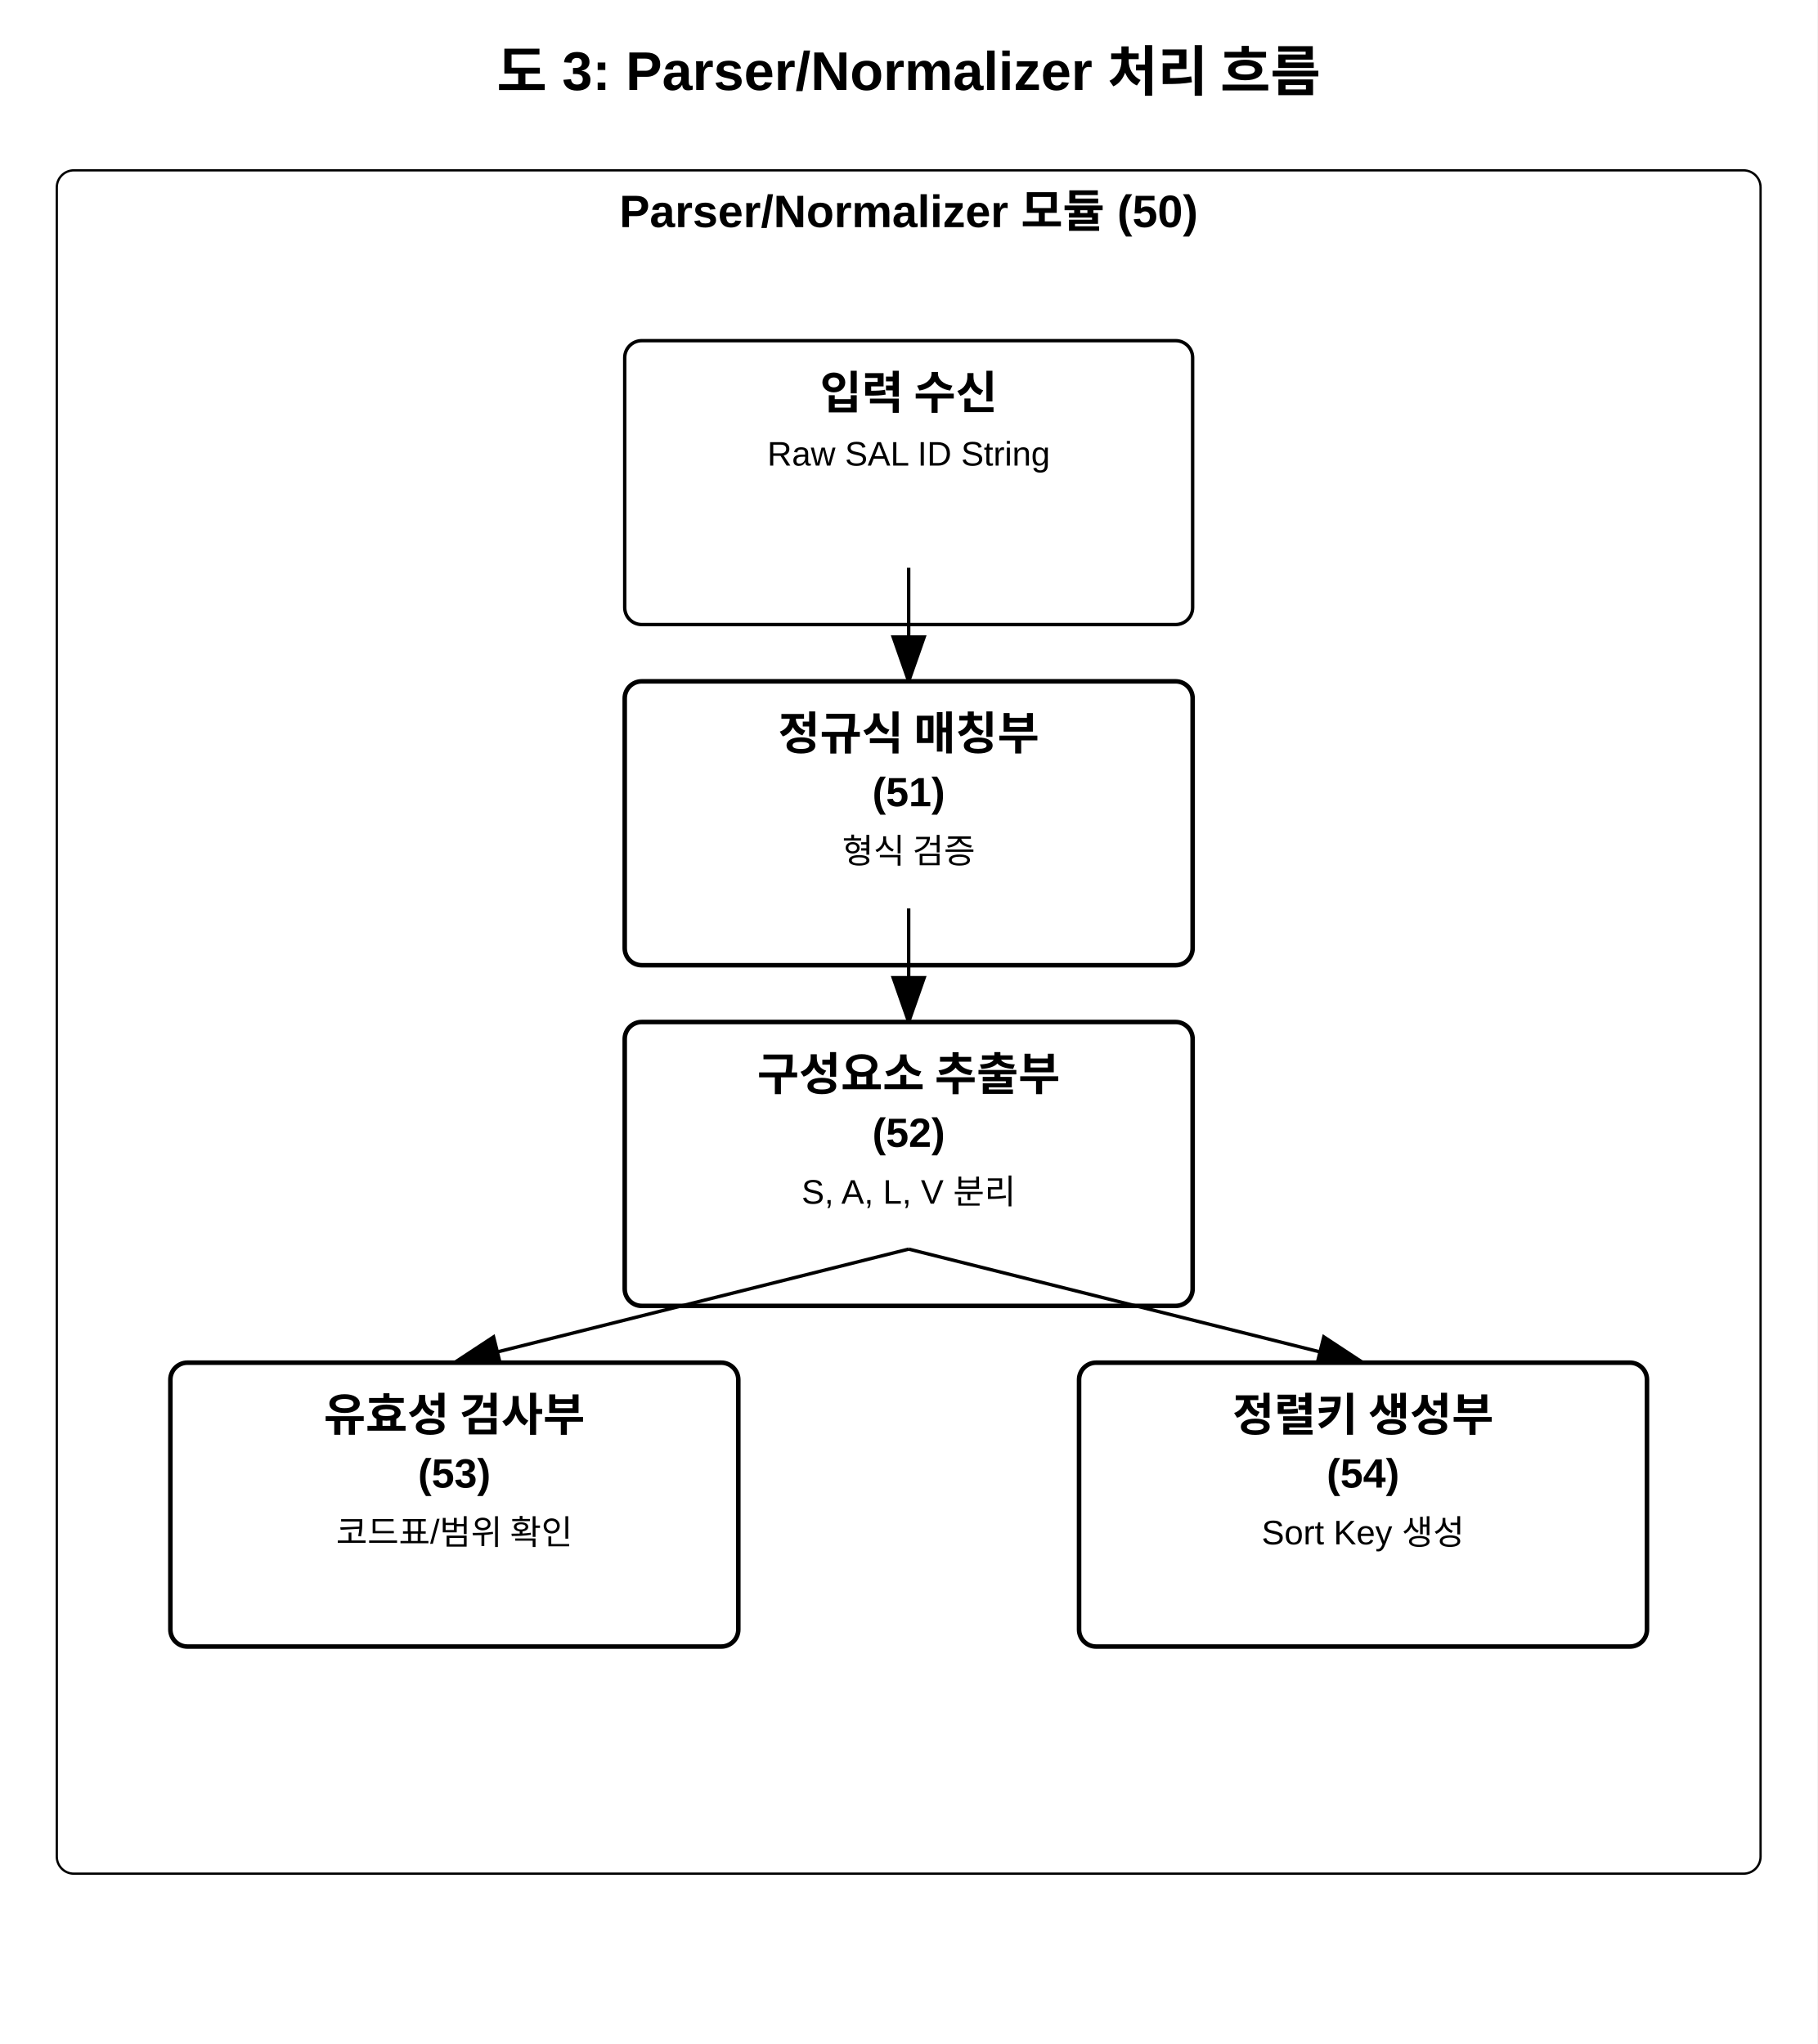
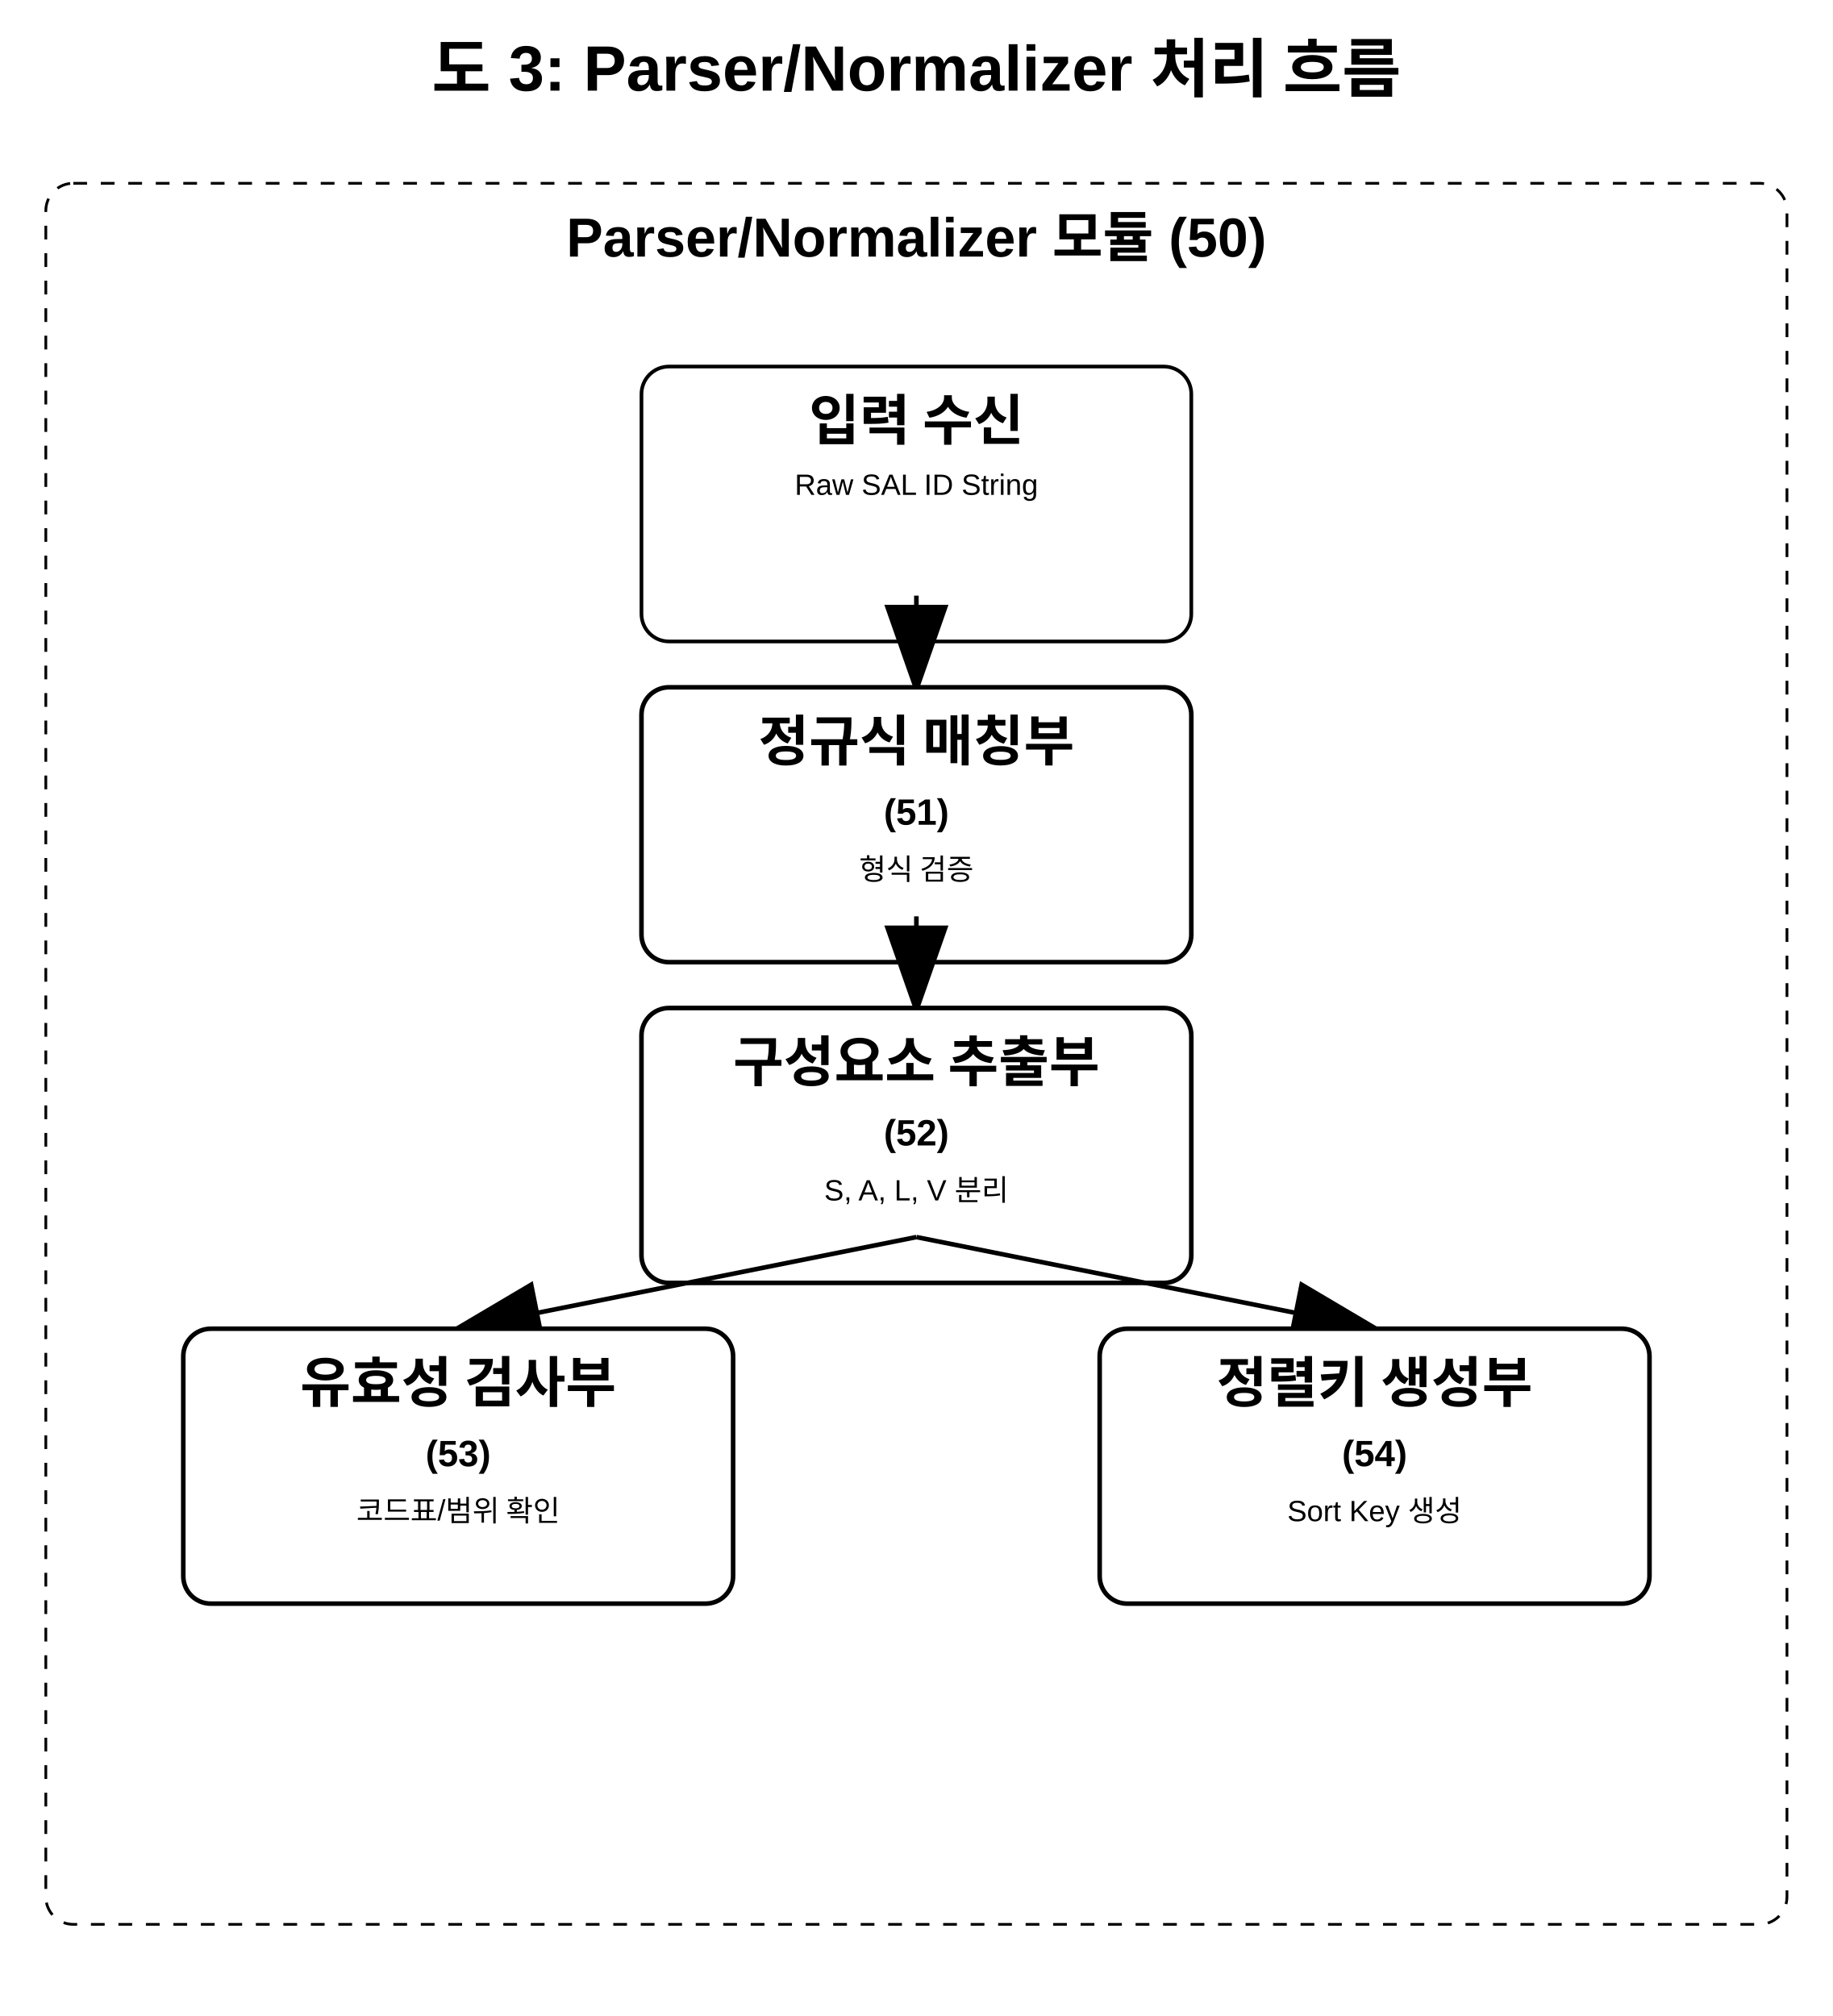
- <svg xmlns="http://www.w3.org/2000/svg" width="1600" height="1800" viewBox="0 0 1600 1800">
+ <svg xmlns="http://www.w3.org/2000/svg" width="2000" height="2200" viewBox="0 0 2000 2200">
  <rect width="100%" height="100%" fill="white" />
  <defs>
-     <marker id="arrowhead" markerWidth="15" markerHeight="10.5" refX="13.5" refY="5.25" orient="auto">
-       <polygon points="0 0, 15 5.25, 0 10.5" fill="black" />
+     <marker id="arrowhead" markerWidth="20" markerHeight="14" refX="18" refY="7" orient="auto">
+       <polygon points="0 0, 20 7, 0 14" fill="black" />
    </marker>
  </defs>
-   <text x="800" y="80" text-anchor="middle" font-family="Malgun Gothic, AppleGothic, Dotum, Arial, sans-serif" font-size="48" font-weight="bold">도 3: Parser/Normalizer 처리 흐름</text>
-   <rect x="50" y="150" width="1500" height="1500" fill="white" stroke="black" stroke-width="2" rx="15" />
-   <text x="800" y="200" text-anchor="middle" font-family="Malgun Gothic, AppleGothic, Dotum, Arial, sans-serif" font-size="40" font-weight="bold">Parser/Normalizer 모듈 (50)</text>
-   <rect x="550" y="300" width="500" height="250" fill="white" stroke="black" stroke-width="3" rx="15" />
-   <text x="800.0" y="360" text-anchor="middle" font-family="Malgun Gothic, AppleGothic, Dotum, Arial, sans-serif" font-size="40" font-weight="bold">입력 수신</text>
-   <text x="800.0" y="410" text-anchor="middle" font-family="Malgun Gothic, AppleGothic, Dotum, Arial, sans-serif" font-size="30" font-weight="normal">Raw SAL ID String</text>
-   <line x1="800" y1="500" x2="800" y2="600" stroke="black" stroke-width="3" marker-end="url(#arrowhead)" />
-   <rect x="550" y="600" width="500" height="250" fill="white" stroke="black" stroke-width="4" rx="15" />
-   <text x="800.0" y="660" text-anchor="middle" font-family="Malgun Gothic, AppleGothic, Dotum, Arial, sans-serif" font-size="40" font-weight="bold">정규식 매칭부</text>
-   <text x="800.0" y="710" text-anchor="middle" font-family="Malgun Gothic, AppleGothic, Dotum, Arial, sans-serif" font-size="36" font-weight="bold">(51)</text>
-   <text x="800.0" y="760" text-anchor="middle" font-family="Malgun Gothic, AppleGothic, Dotum, Arial, sans-serif" font-size="30" font-weight="normal">형식 검증</text>
-   <line x1="800" y1="800" x2="800" y2="900" stroke="black" stroke-width="3" marker-end="url(#arrowhead)" />
-   <rect x="550" y="900" width="500" height="250" fill="white" stroke="black" stroke-width="4" rx="15" />
-   <text x="800.0" y="960" text-anchor="middle" font-family="Malgun Gothic, AppleGothic, Dotum, Arial, sans-serif" font-size="40" font-weight="bold">구성요소 추출부</text>
-   <text x="800.0" y="1010" text-anchor="middle" font-family="Malgun Gothic, AppleGothic, Dotum, Arial, sans-serif" font-size="36" font-weight="bold">(52)</text>
-   <text x="800.0" y="1060" text-anchor="middle" font-family="Malgun Gothic, AppleGothic, Dotum, Arial, sans-serif" font-size="30" font-weight="normal">S, A, L, V 분리</text>
-   <line x1="800" y1="1100" x2="400" y2="1200" stroke="black" stroke-width="3" marker-end="url(#arrowhead)" />
-   <line x1="800" y1="1100" x2="1200" y2="1200" stroke="black" stroke-width="3" marker-end="url(#arrowhead)" />
-   <rect x="150" y="1200" width="500" height="250" fill="white" stroke="black" stroke-width="4" rx="15" />
-   <text x="400.0" y="1260" text-anchor="middle" font-family="Malgun Gothic, AppleGothic, Dotum, Arial, sans-serif" font-size="40" font-weight="bold">유효성 검사부</text>
-   <text x="400.0" y="1310" text-anchor="middle" font-family="Malgun Gothic, AppleGothic, Dotum, Arial, sans-serif" font-size="36" font-weight="bold">(53)</text>
-   <text x="400.0" y="1360" text-anchor="middle" font-family="Malgun Gothic, AppleGothic, Dotum, Arial, sans-serif" font-size="30" font-weight="normal">코드표/범위 확인</text>
-   <rect x="950" y="1200" width="500" height="250" fill="white" stroke="black" stroke-width="4" rx="15" />
-   <text x="1200.0" y="1260" text-anchor="middle" font-family="Malgun Gothic, AppleGothic, Dotum, Arial, sans-serif" font-size="40" font-weight="bold">정렬키 생성부</text>
-   <text x="1200.0" y="1310" text-anchor="middle" font-family="Malgun Gothic, AppleGothic, Dotum, Arial, sans-serif" font-size="36" font-weight="bold">(54)</text>
-   <text x="1200.0" y="1360" text-anchor="middle" font-family="Malgun Gothic, AppleGothic, Dotum, Arial, sans-serif" font-size="30" font-weight="normal">Sort Key 생성</text>
+   <text x="1000" y="100" text-anchor="middle" font-family="Malgun Gothic, AppleGothic, Dotum, Arial, sans-serif" font-size="70" font-weight="bold">도 3: Parser/Normalizer 처리 흐름</text>
+   <rect x="50" y="200" width="1900" height="1900" fill="white" stroke="black" stroke-width="3" rx="30" stroke-dasharray="15,15" />
+   <text x="1000" y="280" text-anchor="middle" font-family="Malgun Gothic, AppleGothic, Dotum, Arial, sans-serif" font-size="60" font-weight="bold">Parser/Normalizer 모듈 (50)</text>
+   <rect x="700" y="400" width="600" height="300" fill="white" stroke="black" stroke-width="4" rx="30" />
+   <text x="1000.0" y="480" text-anchor="middle" font-family="Malgun Gothic, AppleGothic, Dotum, Arial, sans-serif" font-size="60" font-weight="bold">입력 수신</text>
+   <text x="1000.0" y="540" text-anchor="middle" font-family="Malgun Gothic, AppleGothic, Dotum, Arial, sans-serif" font-size="32" font-weight="normal">Raw SAL ID String</text>
+   <line x1="1000" y1="650" x2="1000" y2="750" stroke="black" stroke-width="5" marker-end="url(#arrowhead)" />
+   <rect x="700" y="750" width="600" height="300" fill="white" stroke="black" stroke-width="5" rx="30" />
+   <text x="1000.0" y="830" text-anchor="middle" font-family="Malgun Gothic, AppleGothic, Dotum, Arial, sans-serif" font-size="60" font-weight="bold">정규식 매칭부</text>
+   <text x="1000.0" y="900" text-anchor="middle" font-family="Malgun Gothic, AppleGothic, Dotum, Arial, sans-serif" font-size="40" font-weight="bold">(51)</text>
+   <text x="1000.0" y="960" text-anchor="middle" font-family="Malgun Gothic, AppleGothic, Dotum, Arial, sans-serif" font-size="32" font-weight="normal">형식 검증</text>
+   <line x1="1000" y1="1000" x2="1000" y2="1100" stroke="black" stroke-width="5" marker-end="url(#arrowhead)" />
+   <rect x="700" y="1100" width="600" height="300" fill="white" stroke="black" stroke-width="5" rx="30" />
+   <text x="1000.0" y="1180" text-anchor="middle" font-family="Malgun Gothic, AppleGothic, Dotum, Arial, sans-serif" font-size="60" font-weight="bold">구성요소 추출부</text>
+   <text x="1000.0" y="1250" text-anchor="middle" font-family="Malgun Gothic, AppleGothic, Dotum, Arial, sans-serif" font-size="40" font-weight="bold">(52)</text>
+   <text x="1000.0" y="1310" text-anchor="middle" font-family="Malgun Gothic, AppleGothic, Dotum, Arial, sans-serif" font-size="32" font-weight="normal">S, A, L, V 분리</text>
+   <line x1="1000" y1="1350" x2="500" y2="1450" stroke="black" stroke-width="5" marker-end="url(#arrowhead)" />
+   <line x1="1000" y1="1350" x2="1500" y2="1450" stroke="black" stroke-width="5" marker-end="url(#arrowhead)" />
+   <rect x="200" y="1450" width="600" height="300" fill="white" stroke="black" stroke-width="5" rx="30" />
+   <text x="500.0" y="1530" text-anchor="middle" font-family="Malgun Gothic, AppleGothic, Dotum, Arial, sans-serif" font-size="60" font-weight="bold">유효성 검사부</text>
+   <text x="500.0" y="1600" text-anchor="middle" font-family="Malgun Gothic, AppleGothic, Dotum, Arial, sans-serif" font-size="40" font-weight="bold">(53)</text>
+   <text x="500.0" y="1660" text-anchor="middle" font-family="Malgun Gothic, AppleGothic, Dotum, Arial, sans-serif" font-size="32" font-weight="normal">코드표/범위 확인</text>
+   <rect x="1200" y="1450" width="600" height="300" fill="white" stroke="black" stroke-width="5" rx="30" />
+   <text x="1500.0" y="1530" text-anchor="middle" font-family="Malgun Gothic, AppleGothic, Dotum, Arial, sans-serif" font-size="60" font-weight="bold">정렬키 생성부</text>
+   <text x="1500.0" y="1600" text-anchor="middle" font-family="Malgun Gothic, AppleGothic, Dotum, Arial, sans-serif" font-size="40" font-weight="bold">(54)</text>
+   <text x="1500.0" y="1660" text-anchor="middle" font-family="Malgun Gothic, AppleGothic, Dotum, Arial, sans-serif" font-size="32" font-weight="normal">Sort Key 생성</text>
</svg>
